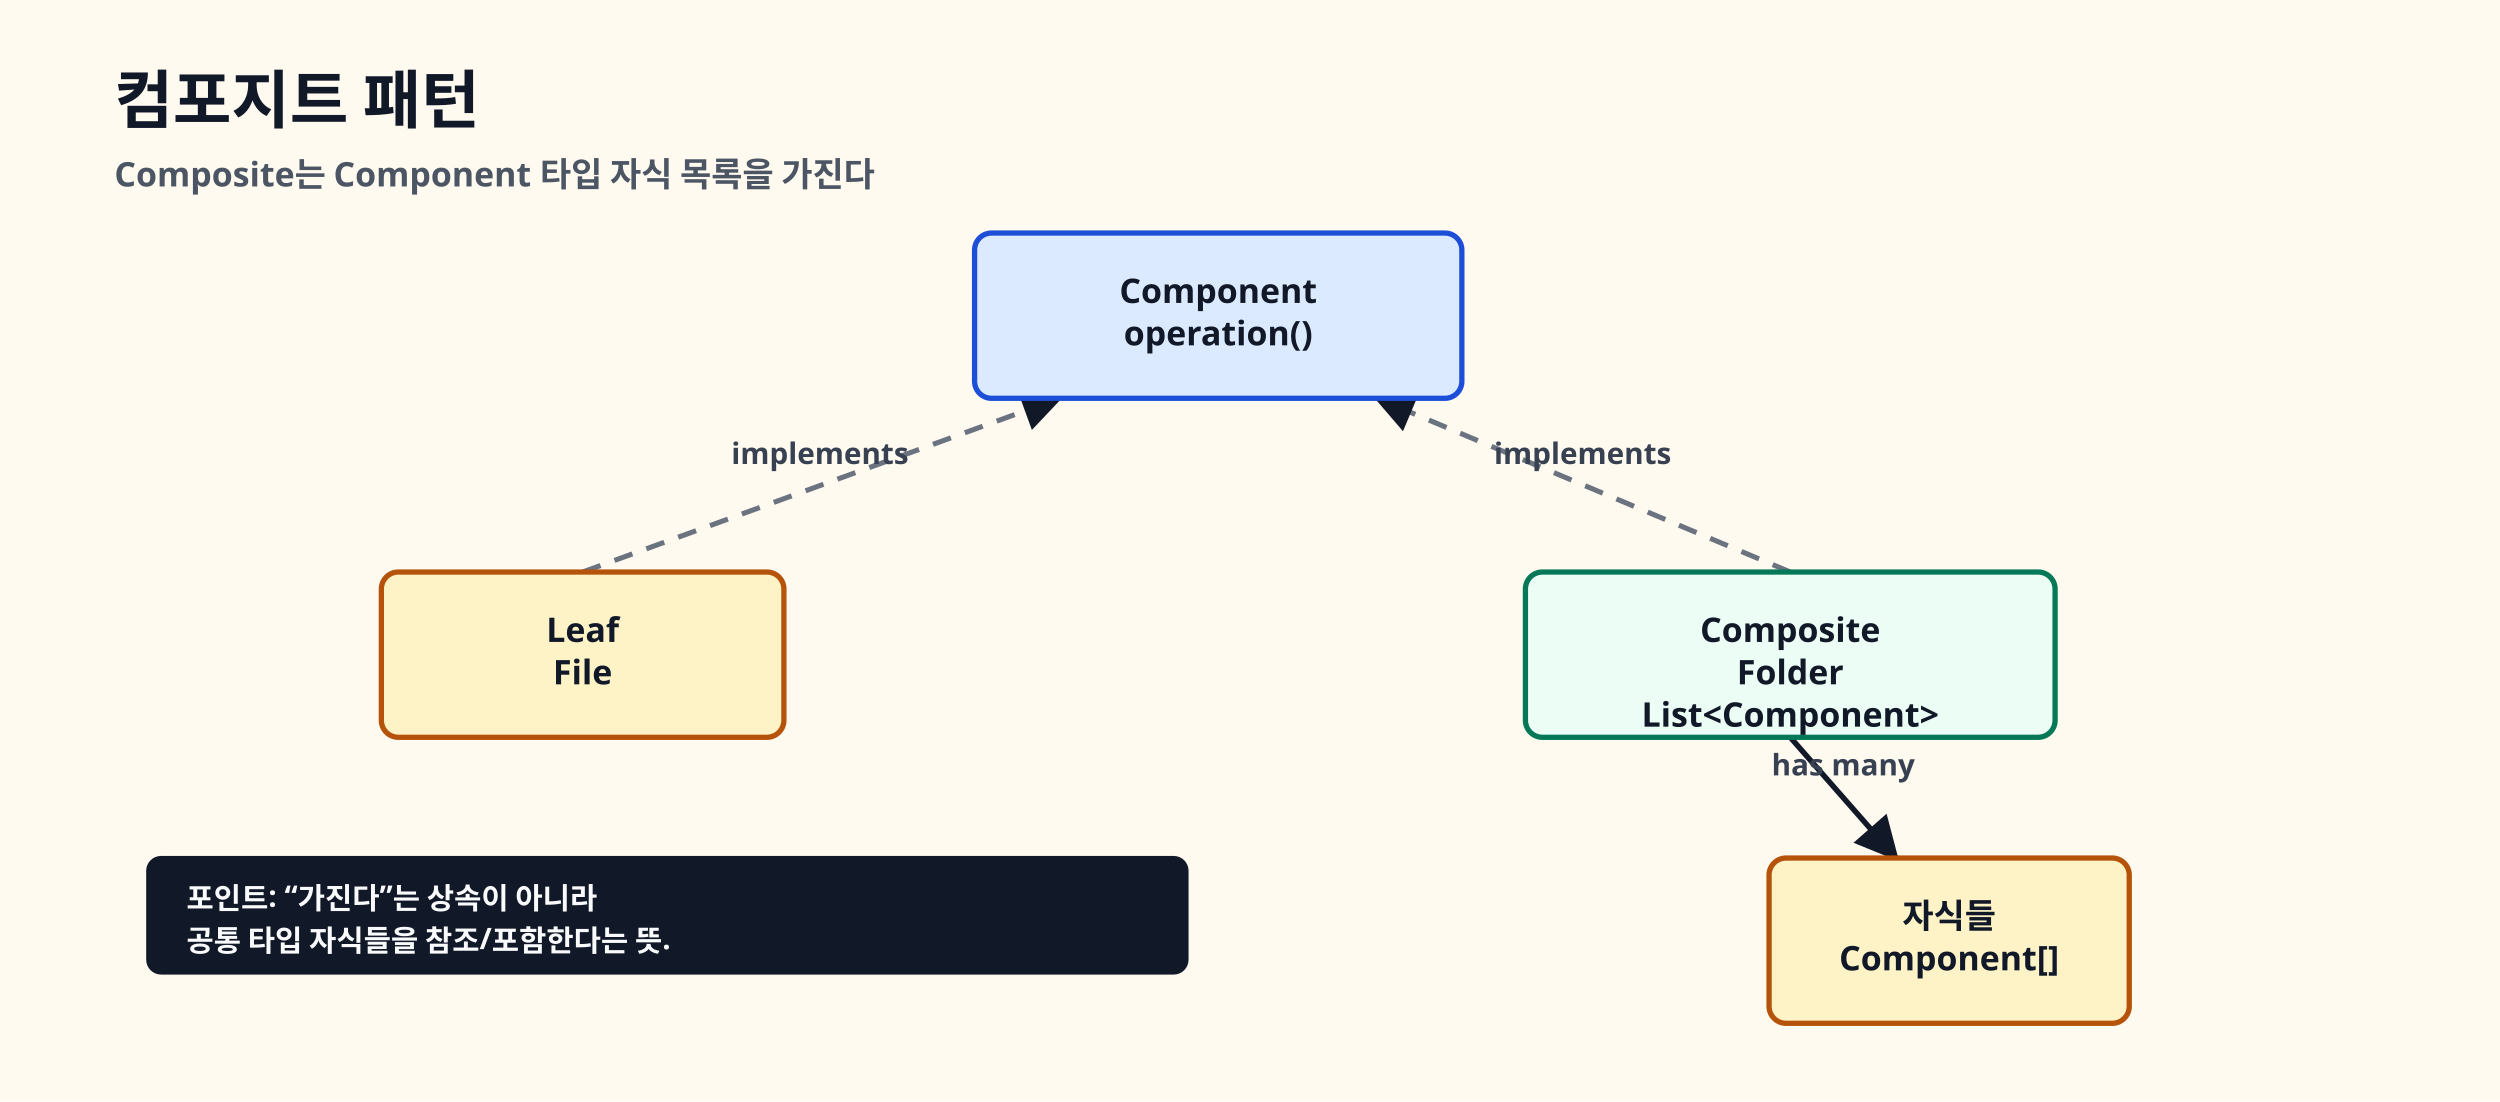
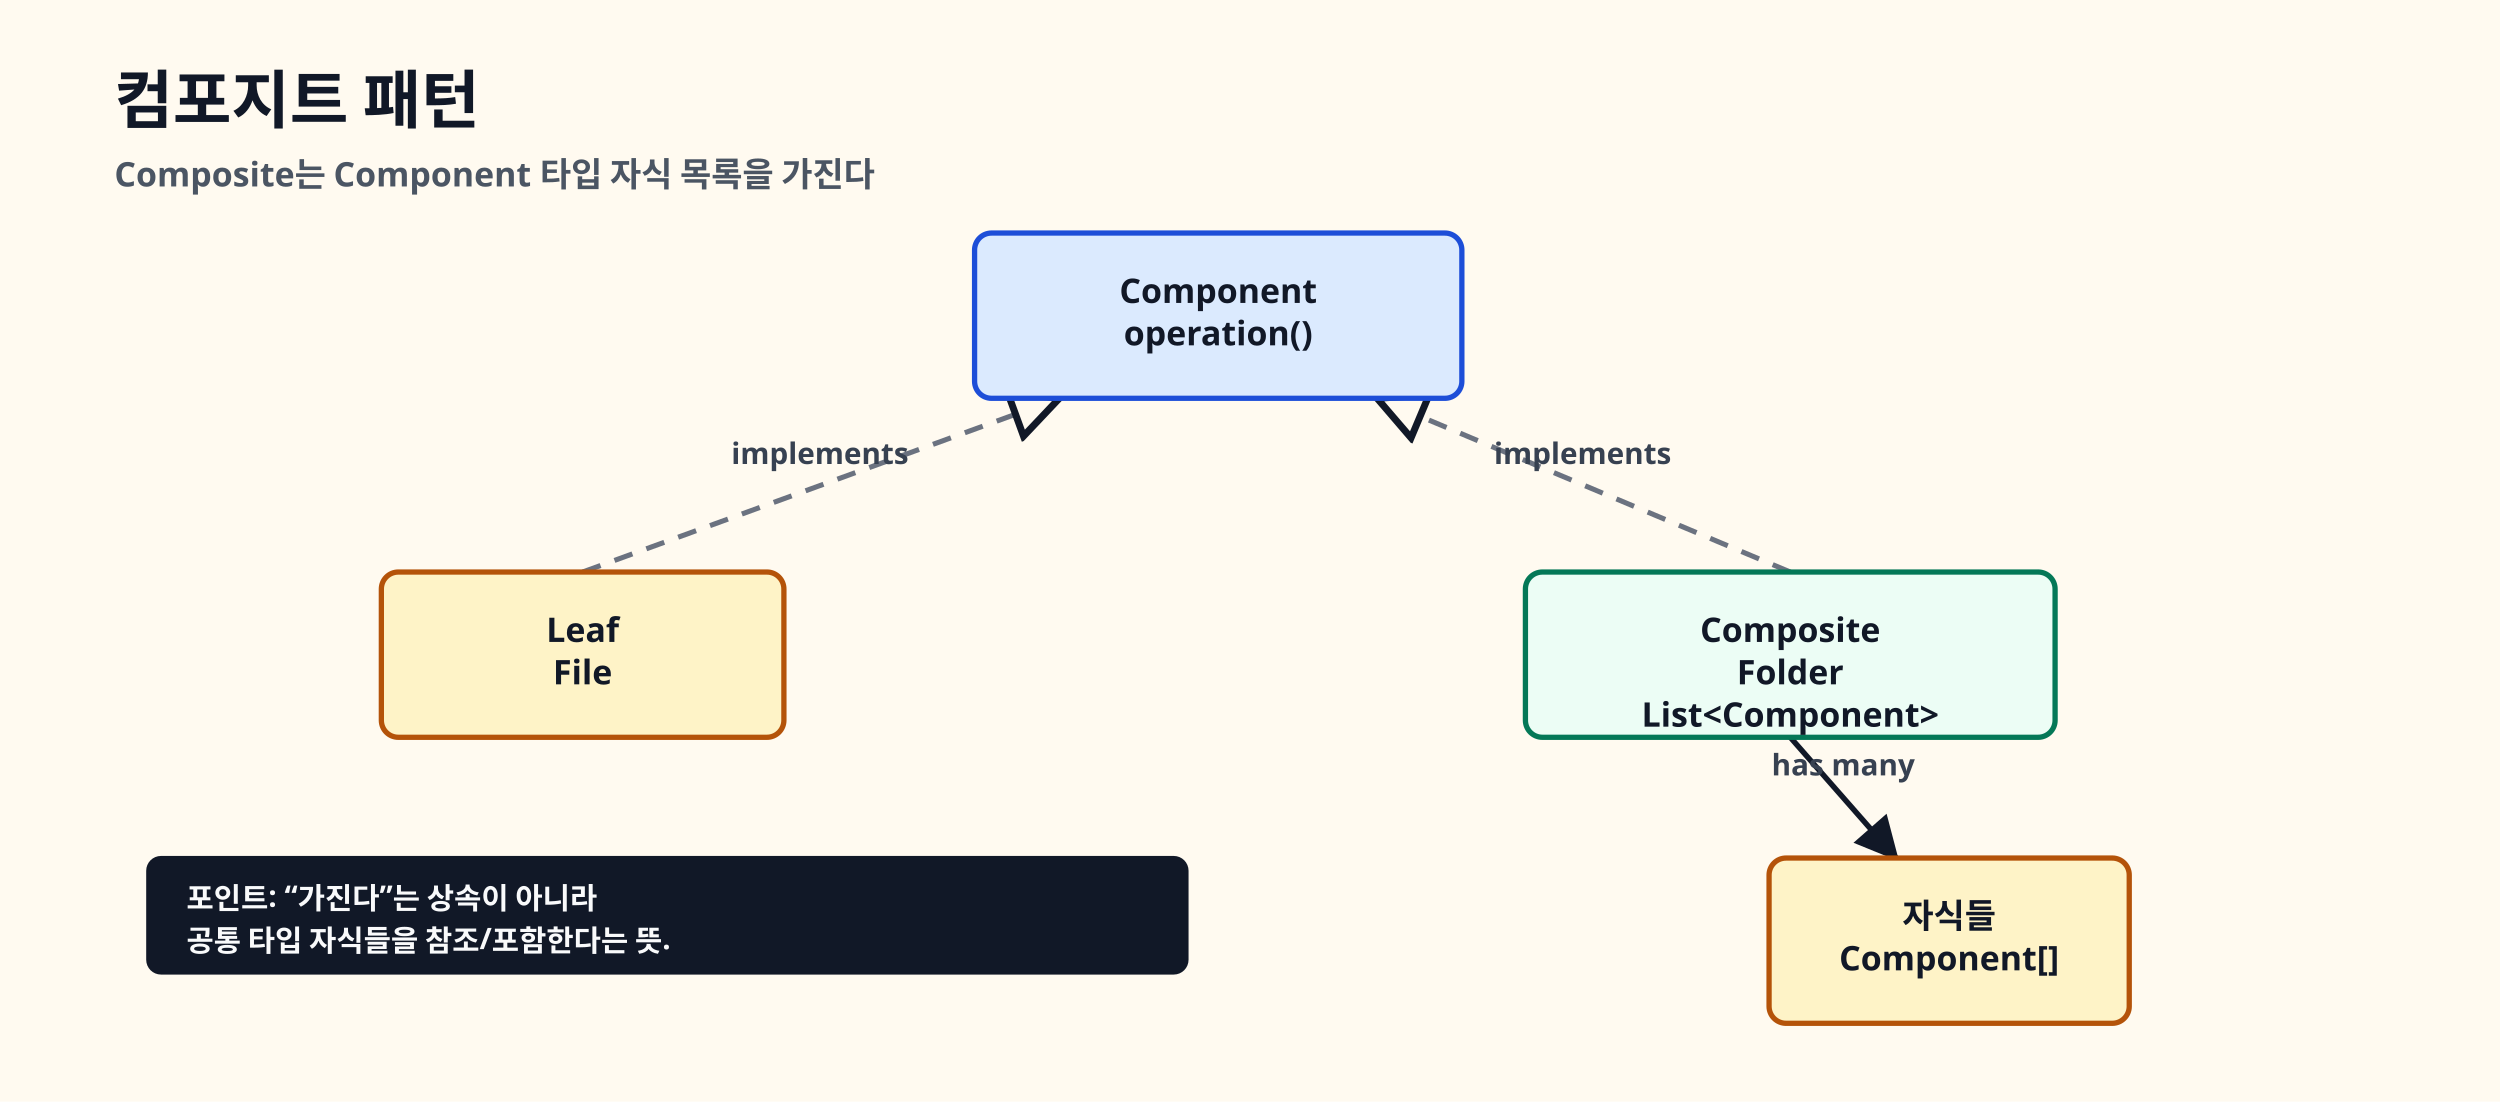
<svg xmlns="http://www.w3.org/2000/svg" width="1180" height="520" viewBox="0 0 1180 520" role="img" aria-label="컴포지트 패턴">
  <defs>
    <marker id="arrow" viewBox="0 0 10 10" refX="9" refY="5" markerWidth="8" markerHeight="8" orient="auto-start-reverse">
      <path d="M 0 0 L 10 5 L 0 10 z" fill="#111827" />
+     </marker>
+     <marker id="umlGeneralization" viewBox="0 0 12 12" refX="11" refY="6" markerWidth="11" markerHeight="11" orient="auto-start-reverse">
+       <path d="M 1 1 L 11 6 L 1 11 z" fill="#fffaf0" stroke="#111827" stroke-width="1.5" />
    </marker>
    <style>
      .title { font: 800 30px Apple SD Gothic Neo, Malgun Gothic, sans-serif; fill: #111827; }
      .subtitle { font: 600 16px Apple SD Gothic Neo, Malgun Gothic, sans-serif; fill: #4b5563; }
      .box { fill: #eef2ff; stroke: #1f2937; stroke-width: 2.5; }
      .actor { fill: #f8fafc; stroke: #111827; stroke-width: 2.5; }
      .abstract { fill: #dbeafe; stroke: #1d4ed8; stroke-width: 2.5; }
      .concrete { fill: #ecfdf5; stroke: #047857; stroke-width: 2.5; }
      .product { fill: #fef3c7; stroke: #b45309; stroke-width: 2.5; }
      .warning { fill: #fee2e2; stroke: #b91c1c; stroke-width: 2.5; }
      .boxText { font: 800 16px Apple SD Gothic Neo, Malgun Gothic, sans-serif; fill: #111827; }
      .mutedText { font: 700 15px Apple SD Gothic Neo, Malgun Gothic, sans-serif; fill: #374151; }
      .arrow { stroke: #111827; stroke-width: 2.6; fill: none; }
      .dashed { stroke: #6b7280; stroke-width: 2.4; stroke-dasharray: 9 7; fill: none; }
+       .inheritance { stroke: #111827; stroke-width: 2.4; fill: none; }
+       .realization { stroke: #6b7280; stroke-width: 2.4; stroke-dasharray: 9 7; fill: none; }
      .arrowLabel { font: 700 14px Apple SD Gothic Neo, Malgun Gothic, sans-serif; fill: #374151; }
      .noteBox { fill: #111827; stroke: #111827; stroke-width: 2; }
      .noteText { font: 700 14px Apple SD Gothic Neo, Malgun Gothic, sans-serif; fill: #f9fafb; }
    </style>
  </defs>
  <rect width="1180" height="520" fill="#fffaf0" />
  <text x="54" y="58" class="title">컴포지트 패턴</text>
  <text x="54" y="88" class="subtitle">Composite는 Component 타입 자식 목록을 가진다</text>
-   <line x1="275" y1="270" x2="500" y2="188" class="dashed" marker-end="url(#arrow)" />
+   <line x1="275" y1="270" x2="500" y2="188" class="realization" marker-end="url(#umlGeneralization)" />
  <text x="387" y="219" text-anchor="middle" class="arrowLabel">implements</text>
-   <line x1="845" y1="270" x2="650" y2="188" class="dashed" marker-end="url(#arrow)" />
+   <line x1="845" y1="270" x2="650" y2="188" class="realization" marker-end="url(#umlGeneralization)" />
  <text x="747" y="219" text-anchor="middle" class="arrowLabel">implements</text>
  <line x1="845" y1="348" x2="895" y2="405" class="arrow" marker-end="url(#arrow)" />
  <text x="870" y="366" text-anchor="middle" class="arrowLabel">has many</text>
  <rect x="460" y="110" width="230" height="78" rx="8" class="abstract" />
  <text x="575" y="143" text-anchor="middle" class="boxText">Component</text>
  <text x="575" y="163" text-anchor="middle" class="boxText">operation()</text>
  <rect x="180" y="270" width="190" height="78" rx="8" class="product" />
  <text x="275" y="303" text-anchor="middle" class="boxText">Leaf</text>
  <text x="275" y="323" text-anchor="middle" class="boxText">File</text>
  <rect x="720" y="270" width="250" height="78" rx="8" class="concrete" />
  <text x="845" y="303" text-anchor="middle" class="boxText">Composite</text>
  <text x="845" y="323" text-anchor="middle" class="boxText">Folder</text>
  <text x="845" y="343" text-anchor="middle" class="boxText">List&lt;Component&gt;</text>
  <rect x="835" y="405" width="170" height="78" rx="8" class="product" />
  <text x="920" y="438" text-anchor="middle" class="boxText">자식들</text>
  <text x="920" y="458" text-anchor="middle" class="boxText">Component[]</text>
  <rect x="70" y="405" width="490" height="54" rx="6" class="noteBox" />
  <text x="88" y="429" text-anchor="start" class="noteText">포인트: “가진다”는 상속이 아니라</text>
  <text x="88" y="449" text-anchor="start" class="noteText">공통 타입 자식들을 참조/포함한다는 뜻.</text>
</svg>
